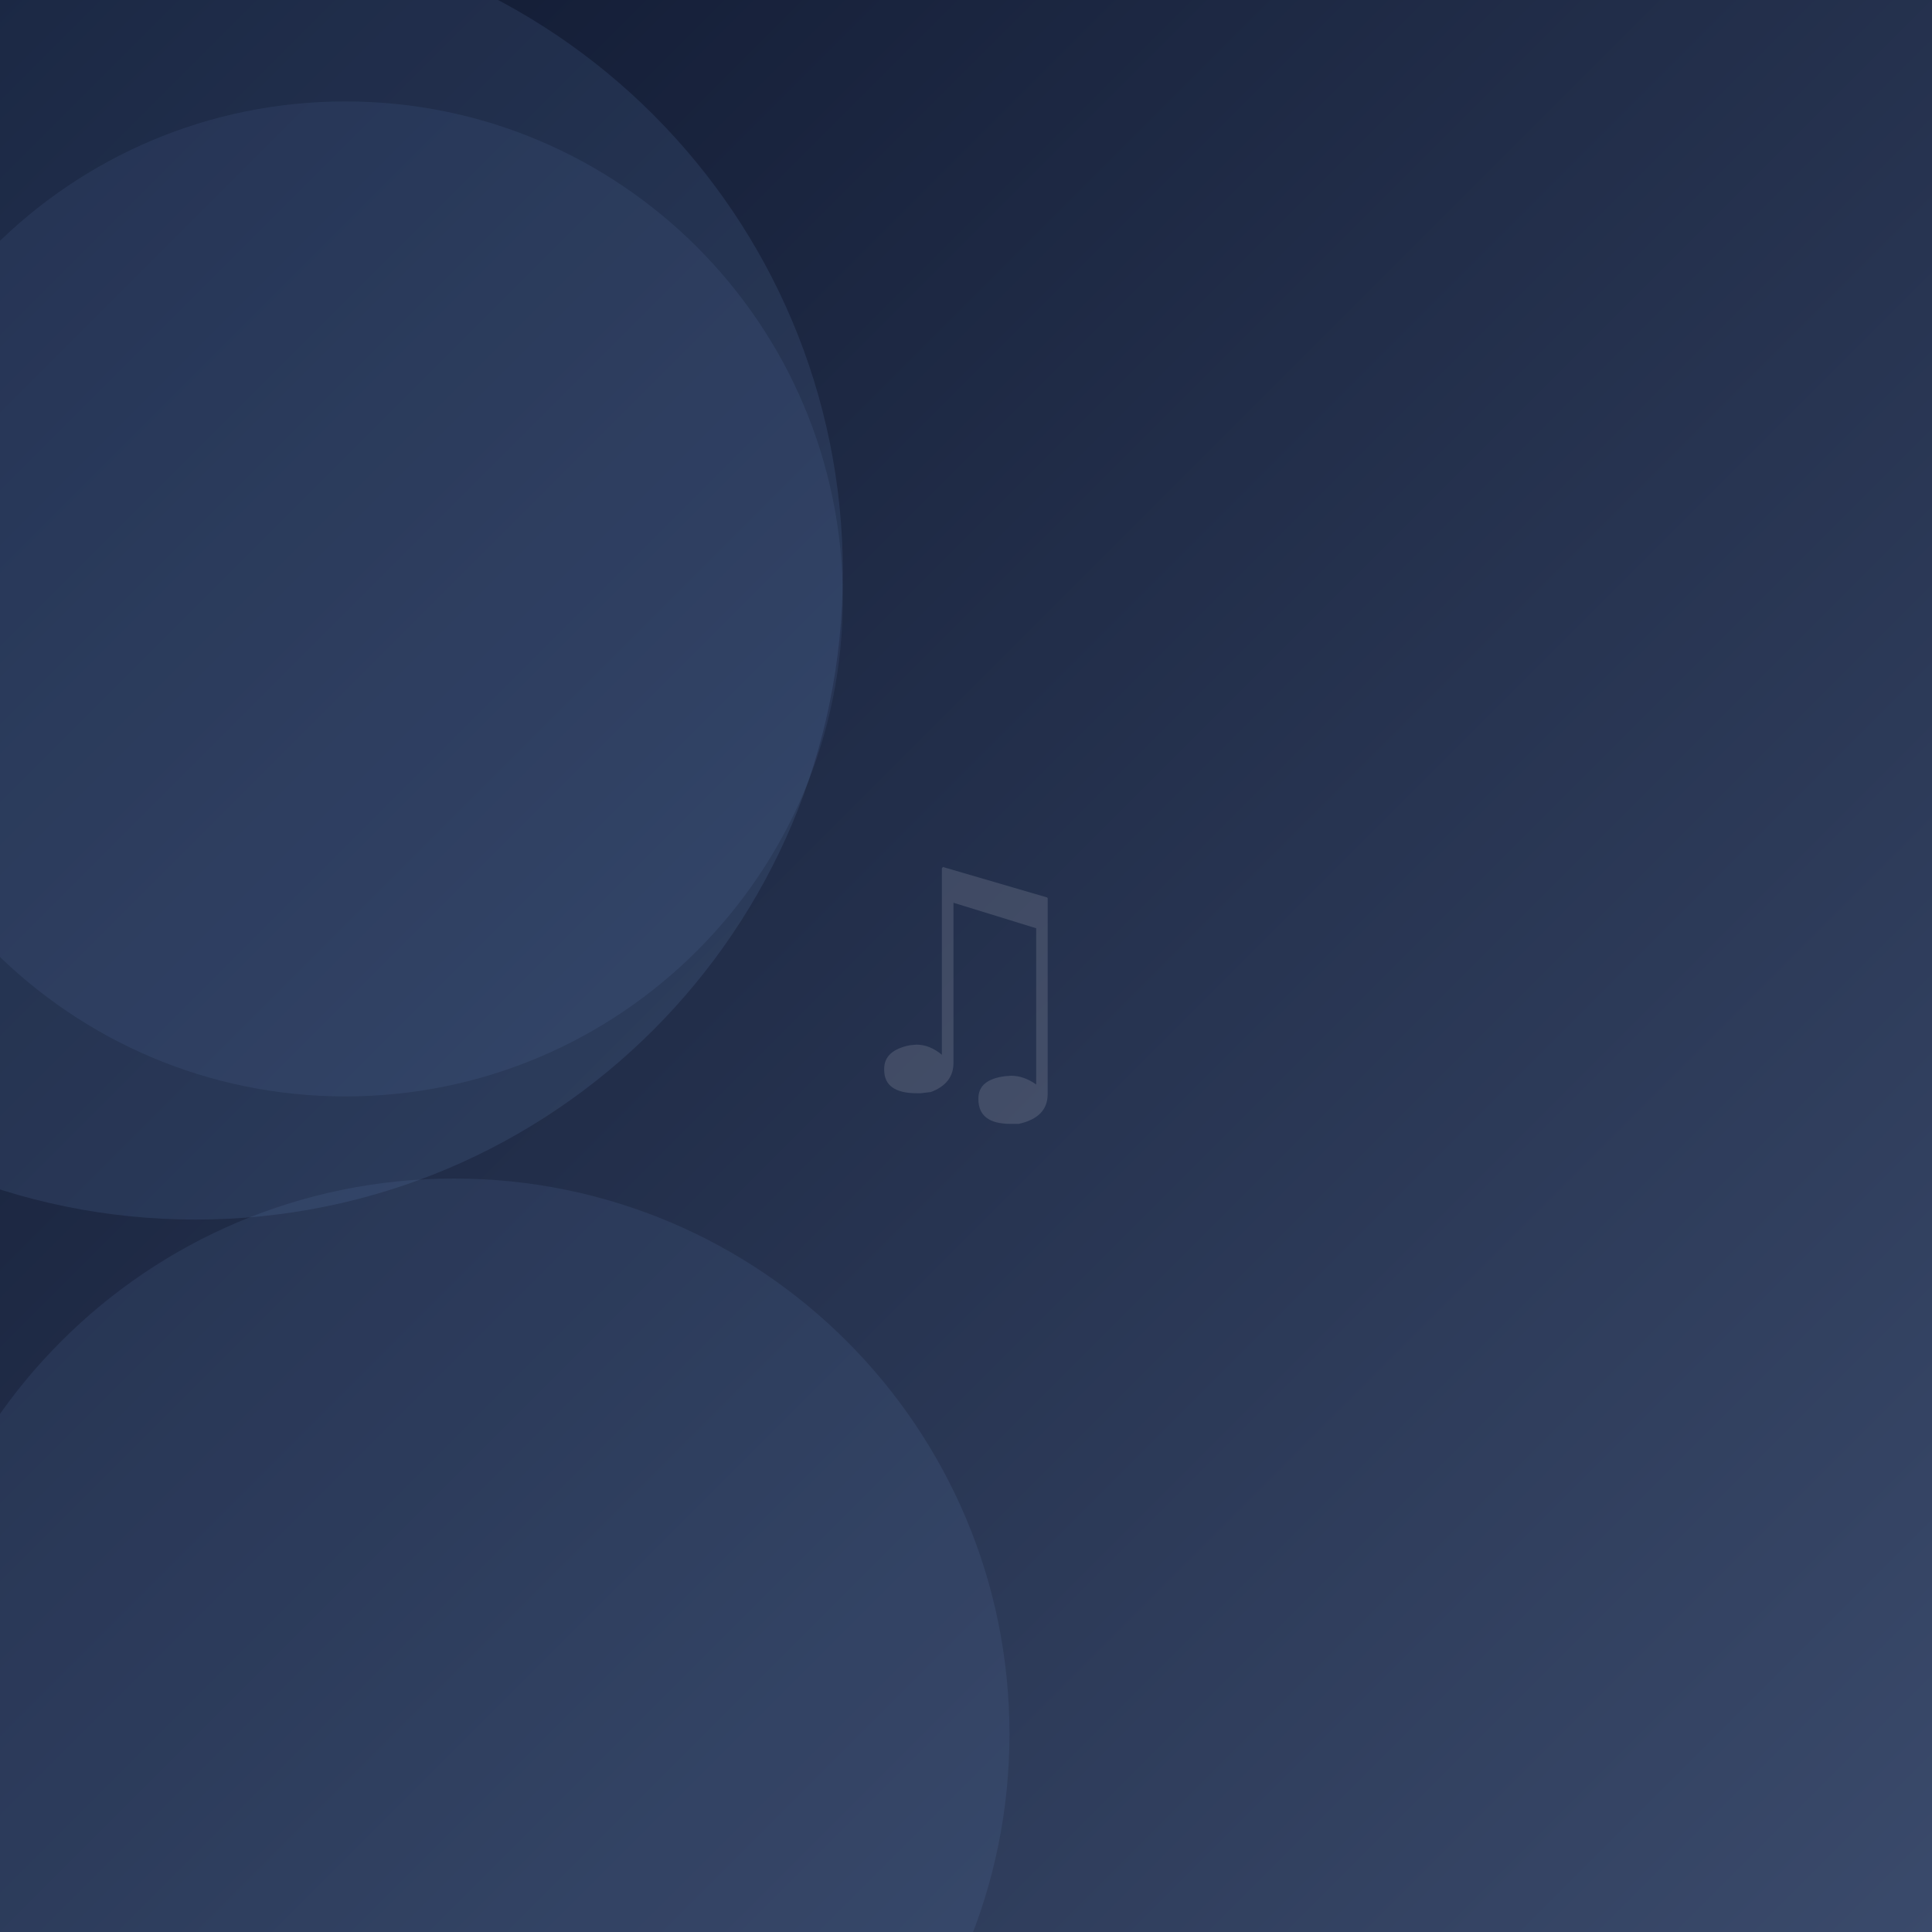
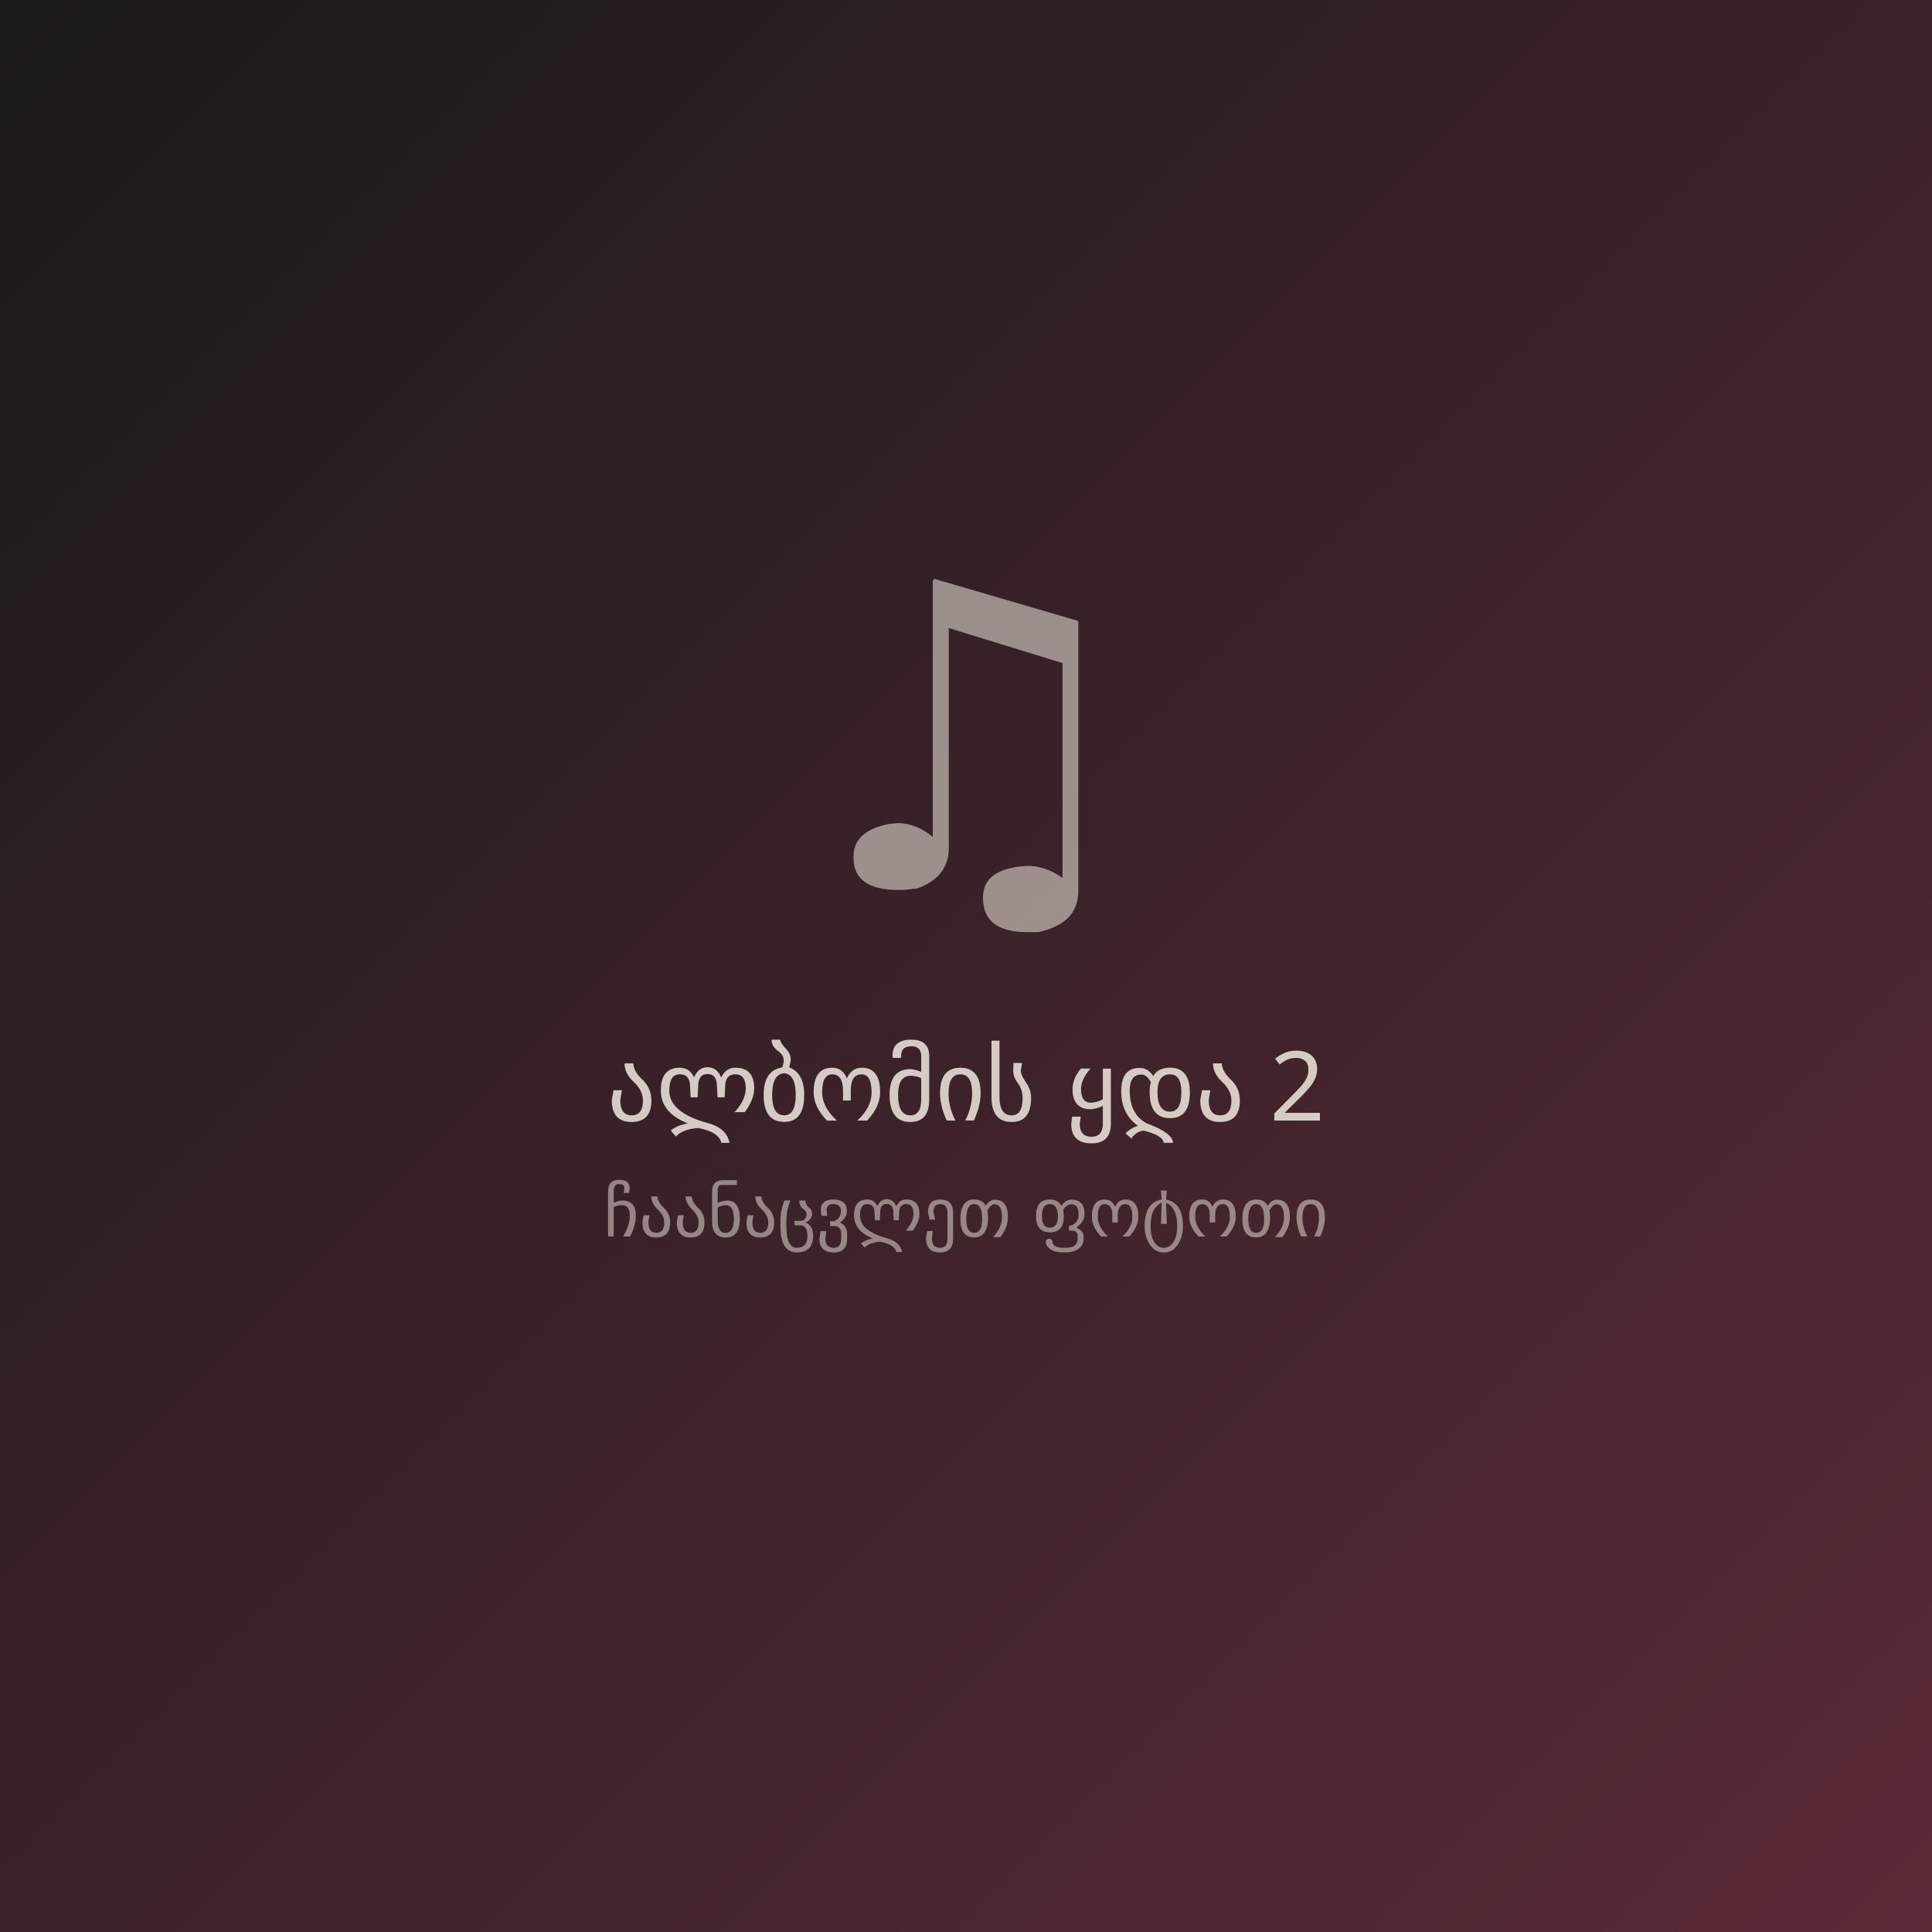
<svg xmlns="http://www.w3.org/2000/svg" width="800" height="800" viewBox="0 0 800 800">
  <defs>
    <linearGradient id="g" x1="0" y1="0" x2="1" y2="1">
-       <stop offset="0" stop-color="#0F1830" />
-       <stop offset="1" stop-color="#3A4A6B" />
+       <stop offset="0" stop-color="#1A1A1A" />
+       <stop offset="1" stop-color="#5B2B36" />
    </linearGradient>
  </defs>
  <rect width="800" height="800" fill="url(#g)" />
-   <circle cx="143" cy="248" r="206" fill="#7AA0DC" opacity="0.09" />
-   <circle cx="188" cy="718" r="230" fill="#7AA0DC" opacity="0.10" />
-   <circle cx="81" cy="237" r="268" fill="#7AA0DC" opacity="0.12" />
-   <text x="50%" y="52%" text-anchor="middle" dominant-baseline="middle" font-family="Georgia,serif" font-size="128" fill="#EDF1F7" opacity="0.14">♫</text>
+   <text x="50%" y="46%" text-anchor="middle" font-family="Georgia,serif" font-size="176" fill="#F1E9DF" opacity="0.55">♫</text>
+   <text x="50%" y="58%" text-anchor="middle" font-family="sans-serif" font-size="40" fill="#F1E9DF" opacity="0.85">ალბომის ყდა 2</text>
+   <text x="50%" y="64%" text-anchor="middle" font-family="sans-serif" font-size="28" fill="#F1E9DF" opacity="0.5">ჩაანაცვლეთ ფოტოთი</text>
</svg>
